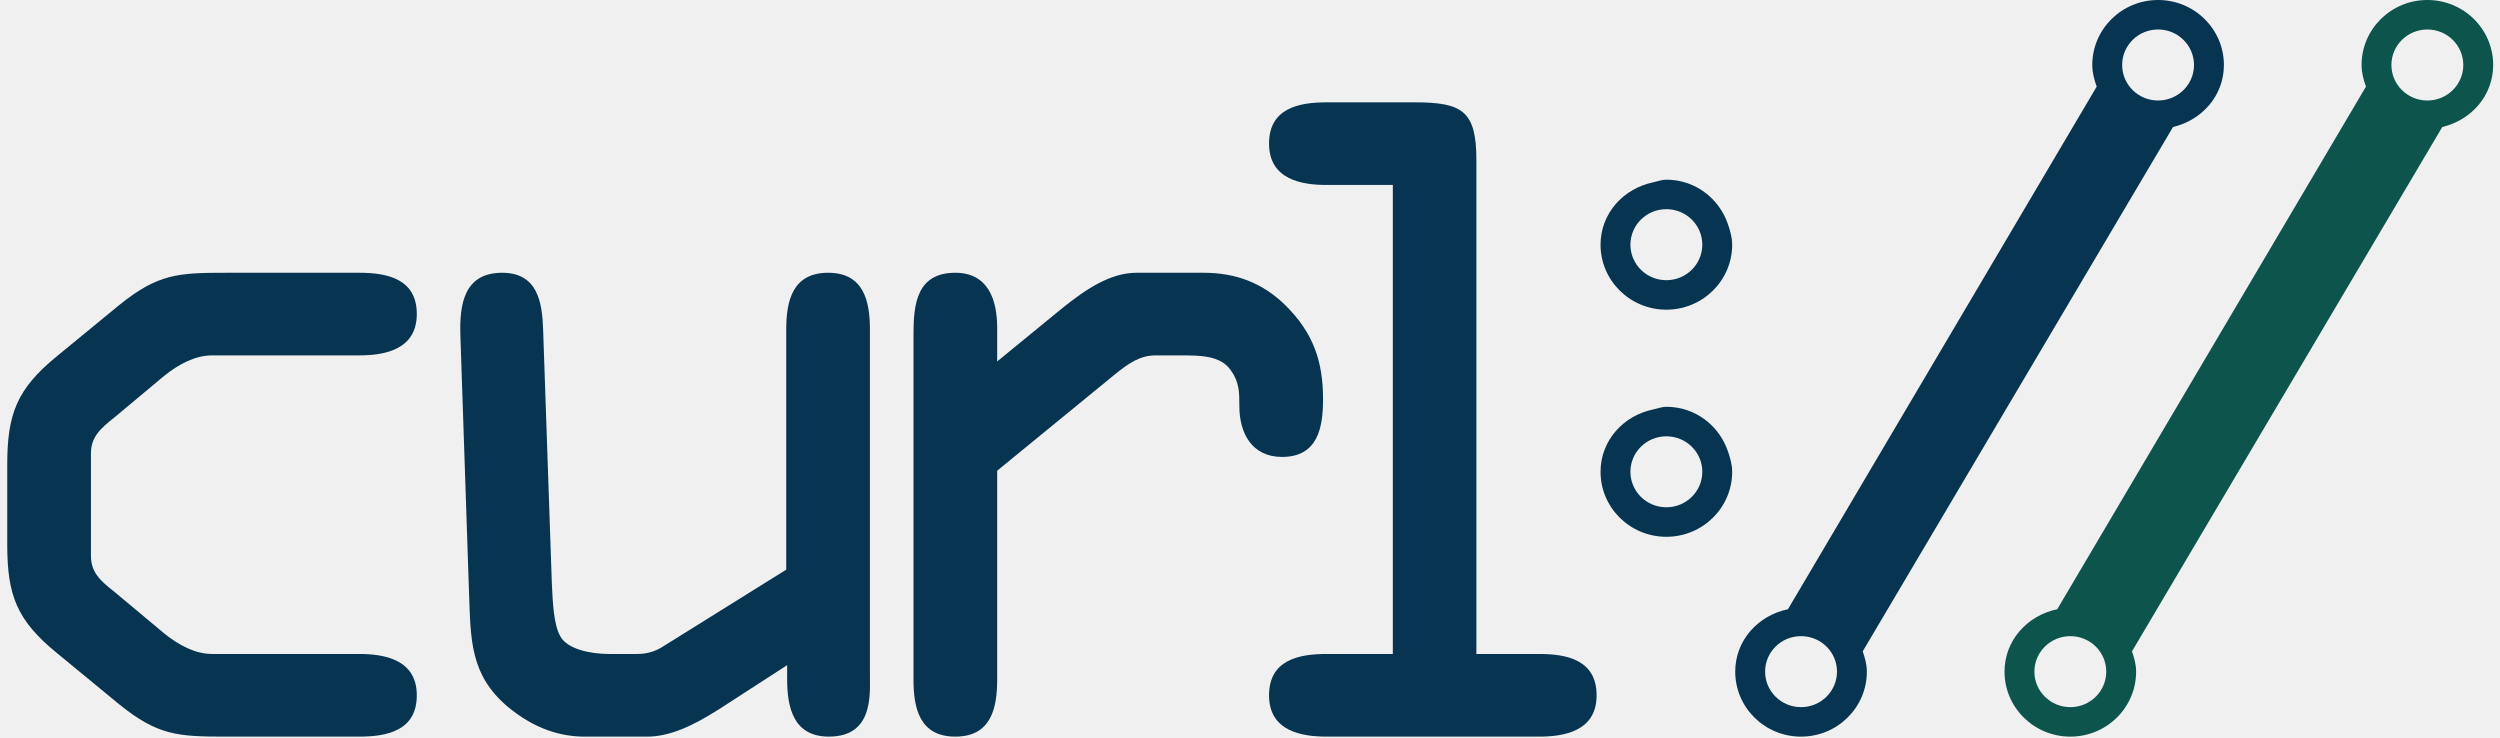
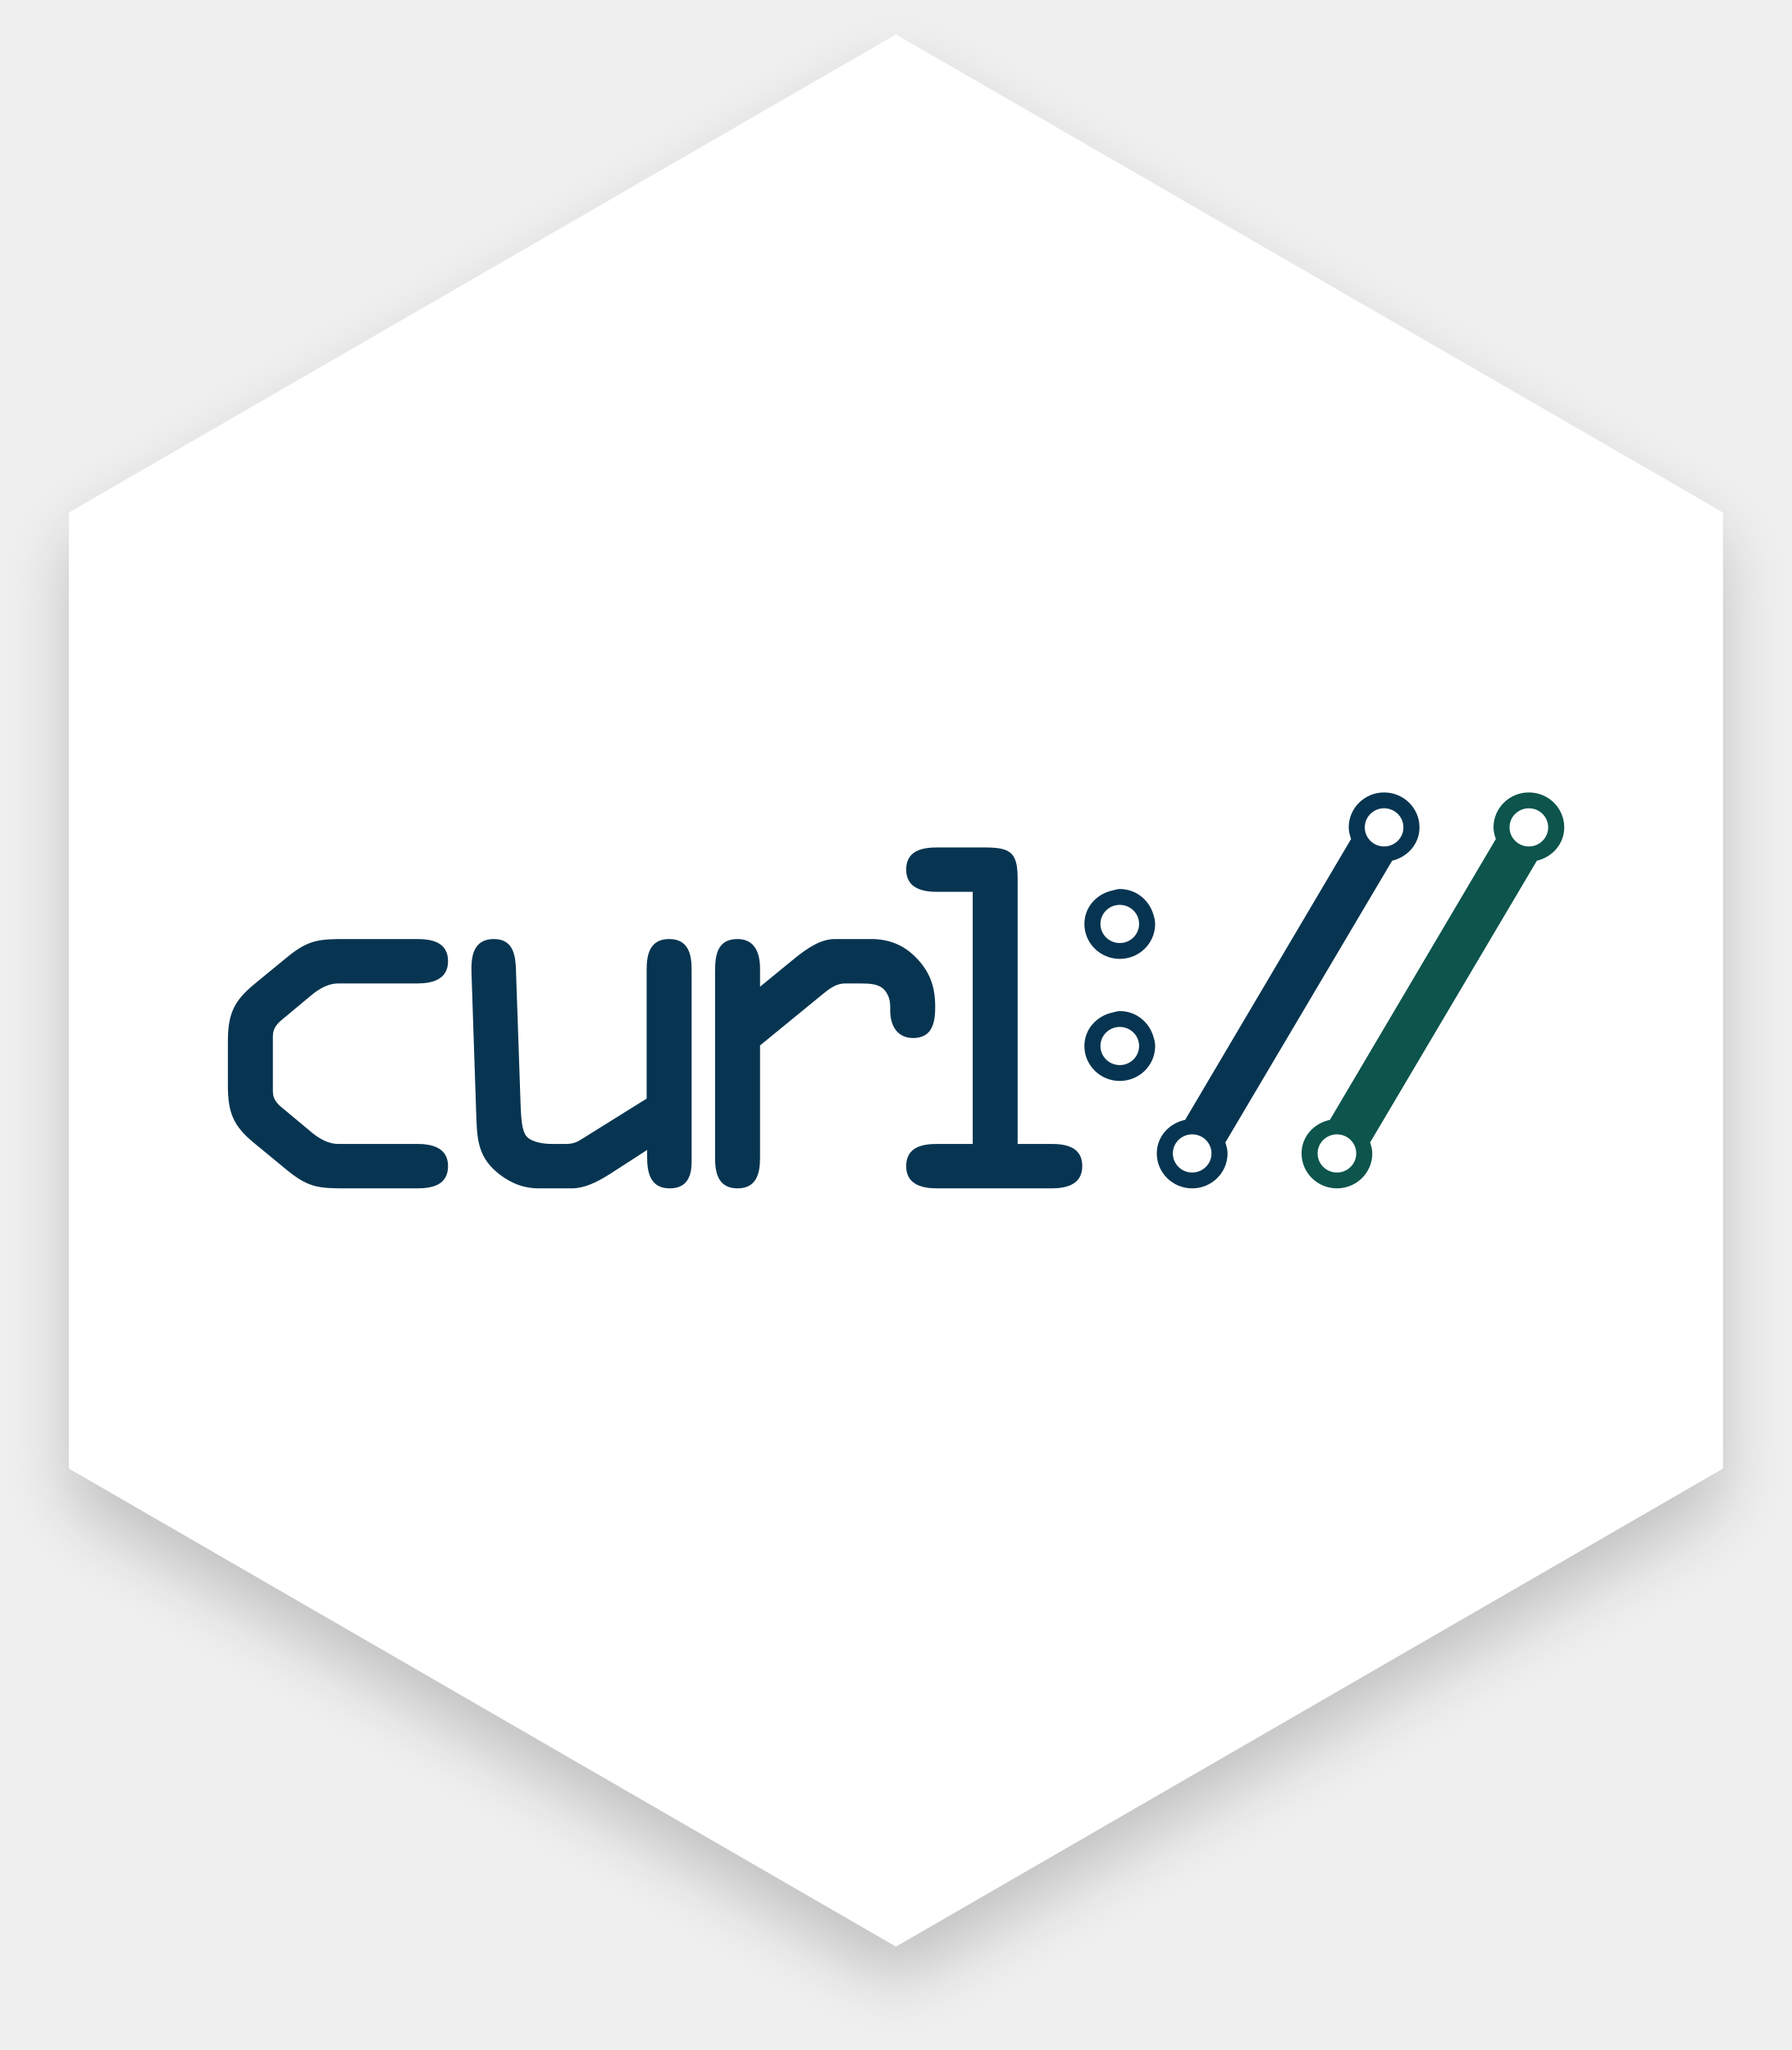
- <svg xmlns="http://www.w3.org/2000/svg" width="78px" height="23px" viewBox="0 0 78 23" version="1.1">
-   <defs />
+ <svg xmlns="http://www.w3.org/2000/svg" xmlns:xlink="http://www.w3.org/1999/xlink" width="104px" height="119px" viewBox="0 0 104 119" version="1.1">
+   <defs>
+     <polygon id="path-1" points="48 0 96 27.75 96 83.25 48 111 -3.55271368e-14 83.25 -6.66133815e-14 27.75" />
+     <filter x="-7.3%" y="-4.5%" width="114.6%" height="112.6%" filterUnits="objectBoundingBox" id="filter-2">
+       <feOffset dx="0" dy="2" in="SourceAlpha" result="shadowOffsetOuter1" />
+       <feGaussianBlur stdDeviation="2" in="shadowOffsetOuter1" result="shadowBlurOuter1" />
+       <feColorMatrix values="0 0 0 0 0   0 0 0 0 0   0 0 0 0 0  0 0 0 0.2 0" type="matrix" in="shadowBlurOuter1" />
+     </filter>
+   </defs>
  <g id="Page-1" stroke="none" stroke-width="1" fill="none" fill-rule="evenodd">
-     <g id="curl" fill-rule="nonzero">
-       <g id="Curl-logo">
-         <path d="M75.734,3.136 C75.114,3.136 74.612,2.639 74.612,2.028 C74.612,1.416 75.114,0.92 75.734,0.92 C76.353,0.92 76.855,1.416 76.855,2.028 C76.855,2.639 76.353,3.136 75.734,3.136 M64.595,22.063 C63.975,22.063 63.473,21.567 63.473,20.955 C63.473,20.343 63.975,19.848 64.595,19.848 C65.214,19.848 65.715,20.343 65.715,20.955 C65.715,21.567 65.214,22.063 64.595,22.063 M75.734,0 C74.6,0 73.681,0.908 73.681,2.028 C73.681,2.267 73.741,2.489 73.818,2.702 L64.186,19.008 C63.255,19.201 62.541,19.978 62.541,20.955 C62.541,22.075 63.461,22.983 64.595,22.983 C65.728,22.983 66.647,22.075 66.647,20.955 C66.647,20.73 66.586,20.524 66.518,20.322 L76.199,3.963 C77.102,3.749 77.787,2.985 77.787,2.028 C77.787,0.908 76.868,0 75.734,0" id="path4177" fill="#0C544C" />
-         <path d="M67.332,3.136 C66.712,3.136 66.211,2.639 66.211,2.028 C66.211,1.416 66.712,0.92 67.332,0.92 C67.951,0.92 68.453,1.416 68.453,2.028 C68.453,2.639 67.951,3.136 67.332,3.136 M56.192,22.063 C55.573,22.063 55.071,21.567 55.071,20.955 C55.071,20.343 55.573,19.848 56.192,19.848 C56.812,19.848 57.314,20.343 57.314,20.955 C57.314,21.567 56.812,22.063 56.192,22.063 M67.332,0 C66.198,0 65.279,0.908 65.279,2.028 C65.279,2.267 65.34,2.489 65.417,2.702 L55.784,19.008 C54.853,19.201 54.139,19.978 54.139,20.955 C54.139,22.075 55.058,22.983 56.192,22.983 C57.326,22.983 58.246,22.075 58.246,20.955 C58.246,20.73 58.185,20.524 58.117,20.322 L67.798,3.963 C68.7,3.749 69.386,2.985 69.386,2.028 C69.386,0.908 68.465,0 67.332,0" id="path4179" fill="#073551" />
-         <path d="M51.99,6.526 C52.609,6.526 53.112,7.023 53.112,7.634 C53.112,8.246 52.609,8.742 51.99,8.742 C51.37,8.742 50.869,8.246 50.869,7.634 C50.869,7.023 51.37,6.526 51.99,6.526 M51.99,9.662 C53.124,9.662 54.044,8.754 54.044,7.634 C54.044,7.41 53.982,7.203 53.914,7.001 C53.642,6.196 52.896,5.606 51.99,5.606 C51.845,5.606 51.718,5.659 51.581,5.688 C50.651,5.88 49.937,6.657 49.937,7.634 C49.937,8.754 50.856,9.662 51.99,9.662" id="path4181" fill="#073551" />
-         <path d="M50.869,14.72 C50.869,14.108 51.371,13.613 51.99,13.613 C52.609,13.613 53.112,14.108 53.112,14.72 C53.112,15.332 52.609,15.827 51.99,15.827 C51.371,15.827 50.869,15.332 50.869,14.72 M54.044,14.72 C54.044,14.495 53.982,14.29 53.914,14.087 C53.642,13.282 52.897,12.692 51.99,12.692 C51.845,12.692 51.718,12.746 51.581,12.774 C50.651,12.966 49.937,13.743 49.937,14.72 C49.937,15.84 50.856,16.748 51.99,16.748 C53.124,16.748 54.044,15.84 54.044,14.72" id="path4183" fill="#073551" />
-         <g id="glyph0-1" transform="translate(0.219022, 8.467997)" fill="#073551">
-           <path d="M0.007,8.527 C0.007,10.111 0.307,10.889 1.558,11.908 L3.487,13.496 C4.709,14.487 5.334,14.515 6.857,14.515 L10.99,14.515 C11.859,14.515 12.785,14.326 12.785,13.227 C12.785,12.097 11.753,11.936 10.99,11.936 L6.398,11.936 C5.878,11.936 5.362,11.667 4.9,11.291 L3.324,9.975 C2.914,9.654 2.618,9.386 2.618,8.876 L2.618,5.68 C2.618,5.171 2.914,4.902 3.324,4.578 L4.9,3.262 C5.362,2.889 5.878,2.62 6.398,2.62 L10.99,2.62 C11.753,2.62 12.785,2.456 12.785,1.329 C12.785,0.23 11.859,0.042 10.99,0.042 L6.857,0.042 C5.334,0.042 4.709,0.07 3.487,1.061 L1.558,2.645 C0.307,3.667 0.007,4.445 0.007,6.029 L0.007,8.527 Z" id="path4165" />
-         </g>
-         <g id="glyph0-2" transform="translate(14.35652, 8.467997)" fill="#073551">
-           <path d="M12.785,1.814 C12.785,0.928 12.594,0.042 11.481,0.042 C10.365,0.042 10.174,0.928 10.174,1.814 L10.174,9.305 L6.341,11.695 C6.097,11.856 5.825,11.936 5.525,11.936 L4.656,11.936 C4.031,11.936 3.352,11.776 3.133,11.399 C2.914,11.025 2.89,10.324 2.861,9.735 L2.589,1.814 C2.561,0.98 2.427,0.042 1.311,0.042 C0.117,0.042 -0.021,1.036 0.007,1.975 L0.279,10.083 C0.332,11.479 0.307,12.582 1.477,13.576 C2.346,14.298 3.162,14.515 3.896,14.515 L5.825,14.515 C6.532,14.515 7.238,14.194 8.083,13.656 L10.202,12.285 L10.202,12.714 C10.202,13.6 10.393,14.515 11.506,14.515 C12.894,14.515 12.785,13.199 12.785,12.61 L12.785,1.814 Z" id="path4168" />
-         </g>
-         <g id="glyph0-3" transform="translate(28.49402, 8.467997)" fill="#073551">
-           <path d="M0.007,12.742 C0.007,13.628 0.198,14.515 1.311,14.515 C2.427,14.515 2.618,13.628 2.618,12.742 L2.618,6.218 L6.26,3.238 C6.723,2.861 7.076,2.62 7.563,2.62 L8.326,2.62 C8.952,2.62 9.577,2.62 9.902,3.077 C10.174,3.451 10.174,3.775 10.174,4.204 C10.174,5.035 10.555,5.788 11.506,5.788 C12.622,5.788 12.785,4.874 12.785,3.988 C12.785,2.809 12.484,1.922 11.615,1.061 C10.909,0.363 10.068,0.042 9.061,0.042 L6.966,0.042 C6.15,0.042 5.391,0.551 4.656,1.141 L2.618,2.809 L2.618,1.758 C2.618,0.9 2.346,0.042 1.311,0.042 C0.117,0.042 0.007,1.008 0.007,1.947 L0.007,12.742 Z" id="path4171" />
-         </g>
-         <g id="glyph0-4" transform="translate(39.43914, 3.108774)" fill="#073551">
-           <path d="M6.624,1.884 C6.624,0.352 6.189,0.084 4.695,0.084 L1.95,0.084 C1.077,0.084 0.155,0.272 0.155,1.371 C0.155,2.502 1.187,2.662 1.95,2.662 L4.017,2.662 L4.017,17.295 L1.95,17.295 C1.077,17.295 0.155,17.484 0.155,18.586 C0.155,19.713 1.187,19.874 1.95,19.874 L8.581,19.874 C9.344,19.874 10.375,19.713 10.375,18.586 C10.375,17.484 9.453,17.295 8.581,17.295 L6.624,17.295 L6.624,1.884 Z" id="path4174" />
+     <g id="DesktopHD_Round7_algoDev-Copy" transform="translate(-386, -1241)">
+       <g id="languages" transform="translate(390, 829)">
+         <g id="curl" transform="translate(0, 414)">
+           <g id="Polygon">
+             <use fill="black" fill-opacity="1" filter="url(#filter-2)" xlink:href="#path-1" />
+             <use fill="#FFFFFF" fill-rule="evenodd" xlink:href="#path-1" />
+           </g>
+           <g id="Curl-logo" transform="translate(9, 44)" fill-rule="nonzero">
+             <path d="M75.734,3.136 C75.114,3.136 74.612,2.639 74.612,2.028 C74.612,1.416 75.114,0.92 75.734,0.92 C76.353,0.92 76.855,1.416 76.855,2.028 C76.855,2.639 76.353,3.136 75.734,3.136 M64.595,22.063 C63.975,22.063 63.473,21.567 63.473,20.955 C63.473,20.343 63.975,19.848 64.595,19.848 C65.214,19.848 65.715,20.343 65.715,20.955 C65.715,21.567 65.214,22.063 64.595,22.063 M75.734,0 C74.6,0 73.681,0.908 73.681,2.028 C73.681,2.267 73.741,2.489 73.818,2.702 L64.186,19.008 C63.255,19.201 62.541,19.978 62.541,20.955 C62.541,22.075 63.461,22.983 64.595,22.983 C65.728,22.983 66.647,22.075 66.647,20.955 C66.647,20.73 66.586,20.524 66.518,20.322 L76.199,3.963 C77.102,3.749 77.787,2.985 77.787,2.028 C77.787,0.908 76.868,0 75.734,0" id="path4177" fill="#0C544C" />
+             <path d="M67.332,3.136 C66.712,3.136 66.211,2.639 66.211,2.028 C66.211,1.416 66.712,0.92 67.332,0.92 C67.951,0.92 68.453,1.416 68.453,2.028 C68.453,2.639 67.951,3.136 67.332,3.136 M56.192,22.063 C55.573,22.063 55.071,21.567 55.071,20.955 C55.071,20.343 55.573,19.848 56.192,19.848 C56.812,19.848 57.314,20.343 57.314,20.955 C57.314,21.567 56.812,22.063 56.192,22.063 M67.332,0 C66.198,0 65.279,0.908 65.279,2.028 C65.279,2.267 65.34,2.489 65.417,2.702 L55.784,19.008 C54.853,19.201 54.139,19.978 54.139,20.955 C54.139,22.075 55.058,22.983 56.192,22.983 C57.326,22.983 58.246,22.075 58.246,20.955 C58.246,20.73 58.185,20.524 58.117,20.322 L67.798,3.963 C68.7,3.749 69.386,2.985 69.386,2.028 C69.386,0.908 68.465,0 67.332,0" id="path4179" fill="#073551" />
+             <path d="M51.99,6.526 C52.609,6.526 53.112,7.023 53.112,7.634 C53.112,8.246 52.609,8.742 51.99,8.742 C51.37,8.742 50.869,8.246 50.869,7.634 C50.869,7.023 51.37,6.526 51.99,6.526 M51.99,9.662 C53.124,9.662 54.044,8.754 54.044,7.634 C54.044,7.41 53.982,7.203 53.914,7.001 C53.642,6.196 52.896,5.606 51.99,5.606 C51.845,5.606 51.718,5.659 51.581,5.688 C50.651,5.88 49.937,6.657 49.937,7.634 C49.937,8.754 50.856,9.662 51.99,9.662" id="path4181" fill="#073551" />
+             <path d="M50.869,14.72 C50.869,14.108 51.371,13.613 51.99,13.613 C52.609,13.613 53.112,14.108 53.112,14.72 C53.112,15.332 52.609,15.827 51.99,15.827 C51.371,15.827 50.869,15.332 50.869,14.72 M54.044,14.72 C54.044,14.495 53.982,14.29 53.914,14.087 C53.642,13.282 52.897,12.692 51.99,12.692 C51.845,12.692 51.718,12.746 51.581,12.774 C50.651,12.966 49.937,13.743 49.937,14.72 C49.937,15.84 50.856,16.748 51.99,16.748 C53.124,16.748 54.044,15.84 54.044,14.72" id="path4183" fill="#073551" />
+             <g id="glyph0-1" transform="translate(0.219022, 8.467997)" fill="#073551">
+               <path d="M0.007,8.527 C0.007,10.111 0.307,10.889 1.558,11.908 L3.487,13.496 C4.709,14.487 5.334,14.515 6.857,14.515 L10.99,14.515 C11.859,14.515 12.785,14.326 12.785,13.227 C12.785,12.097 11.753,11.936 10.99,11.936 L6.398,11.936 C5.878,11.936 5.362,11.667 4.9,11.291 L3.324,9.975 C2.914,9.654 2.618,9.386 2.618,8.876 L2.618,5.68 C2.618,5.171 2.914,4.902 3.324,4.578 L4.9,3.262 C5.362,2.889 5.878,2.62 6.398,2.62 L10.99,2.62 C11.753,2.62 12.785,2.456 12.785,1.329 C12.785,0.23 11.859,0.042 10.99,0.042 L6.857,0.042 C5.334,0.042 4.709,0.07 3.487,1.061 L1.558,2.645 C0.307,3.667 0.007,4.445 0.007,6.029 L0.007,8.527 Z" id="path4165" />
+             </g>
+             <g id="glyph0-2" transform="translate(14.35652, 8.467997)" fill="#073551">
+               <path d="M12.785,1.814 C12.785,0.928 12.594,0.042 11.481,0.042 C10.365,0.042 10.174,0.928 10.174,1.814 L10.174,9.305 L6.341,11.695 C6.097,11.856 5.825,11.936 5.525,11.936 L4.656,11.936 C4.031,11.936 3.352,11.776 3.133,11.399 C2.914,11.025 2.89,10.324 2.861,9.735 L2.589,1.814 C2.561,0.98 2.427,0.042 1.311,0.042 C0.117,0.042 -0.021,1.036 0.007,1.975 L0.279,10.083 C0.332,11.479 0.307,12.582 1.477,13.576 C2.346,14.298 3.162,14.515 3.896,14.515 L5.825,14.515 C6.532,14.515 7.238,14.194 8.083,13.656 L10.202,12.285 L10.202,12.714 C10.202,13.6 10.393,14.515 11.506,14.515 C12.894,14.515 12.785,13.199 12.785,12.61 L12.785,1.814 Z" id="path4168" />
+             </g>
+             <g id="glyph0-3" transform="translate(28.49402, 8.467997)" fill="#073551">
+               <path d="M0.007,12.742 C0.007,13.628 0.198,14.515 1.311,14.515 C2.427,14.515 2.618,13.628 2.618,12.742 L2.618,6.218 L6.26,3.238 C6.723,2.861 7.076,2.62 7.563,2.62 L8.326,2.62 C8.952,2.62 9.577,2.62 9.902,3.077 C10.174,3.451 10.174,3.775 10.174,4.204 C10.174,5.035 10.555,5.788 11.506,5.788 C12.622,5.788 12.785,4.874 12.785,3.988 C12.785,2.809 12.484,1.922 11.615,1.061 C10.909,0.363 10.068,0.042 9.061,0.042 L6.966,0.042 C6.15,0.042 5.391,0.551 4.656,1.141 L2.618,2.809 L2.618,1.758 C2.618,0.9 2.346,0.042 1.311,0.042 C0.117,0.042 0.007,1.008 0.007,1.947 L0.007,12.742 Z" id="path4171" />
+             </g>
+             <g id="glyph0-4" transform="translate(39.43914, 3.108774)" fill="#073551">
+               <path d="M6.624,1.884 C6.624,0.352 6.189,0.084 4.695,0.084 L1.95,0.084 C1.077,0.084 0.155,0.272 0.155,1.371 C0.155,2.502 1.187,2.662 1.95,2.662 L4.017,2.662 L4.017,17.295 L1.95,17.295 C1.077,17.295 0.155,17.484 0.155,18.586 C0.155,19.713 1.187,19.874 1.95,19.874 L8.581,19.874 C9.344,19.874 10.375,19.713 10.375,18.586 C10.375,17.484 9.453,17.295 8.581,17.295 L6.624,17.295 L6.624,1.884 Z" id="path4174" />
+             </g>
+           </g>
        </g>
      </g>
    </g>
  </g>
</svg>
